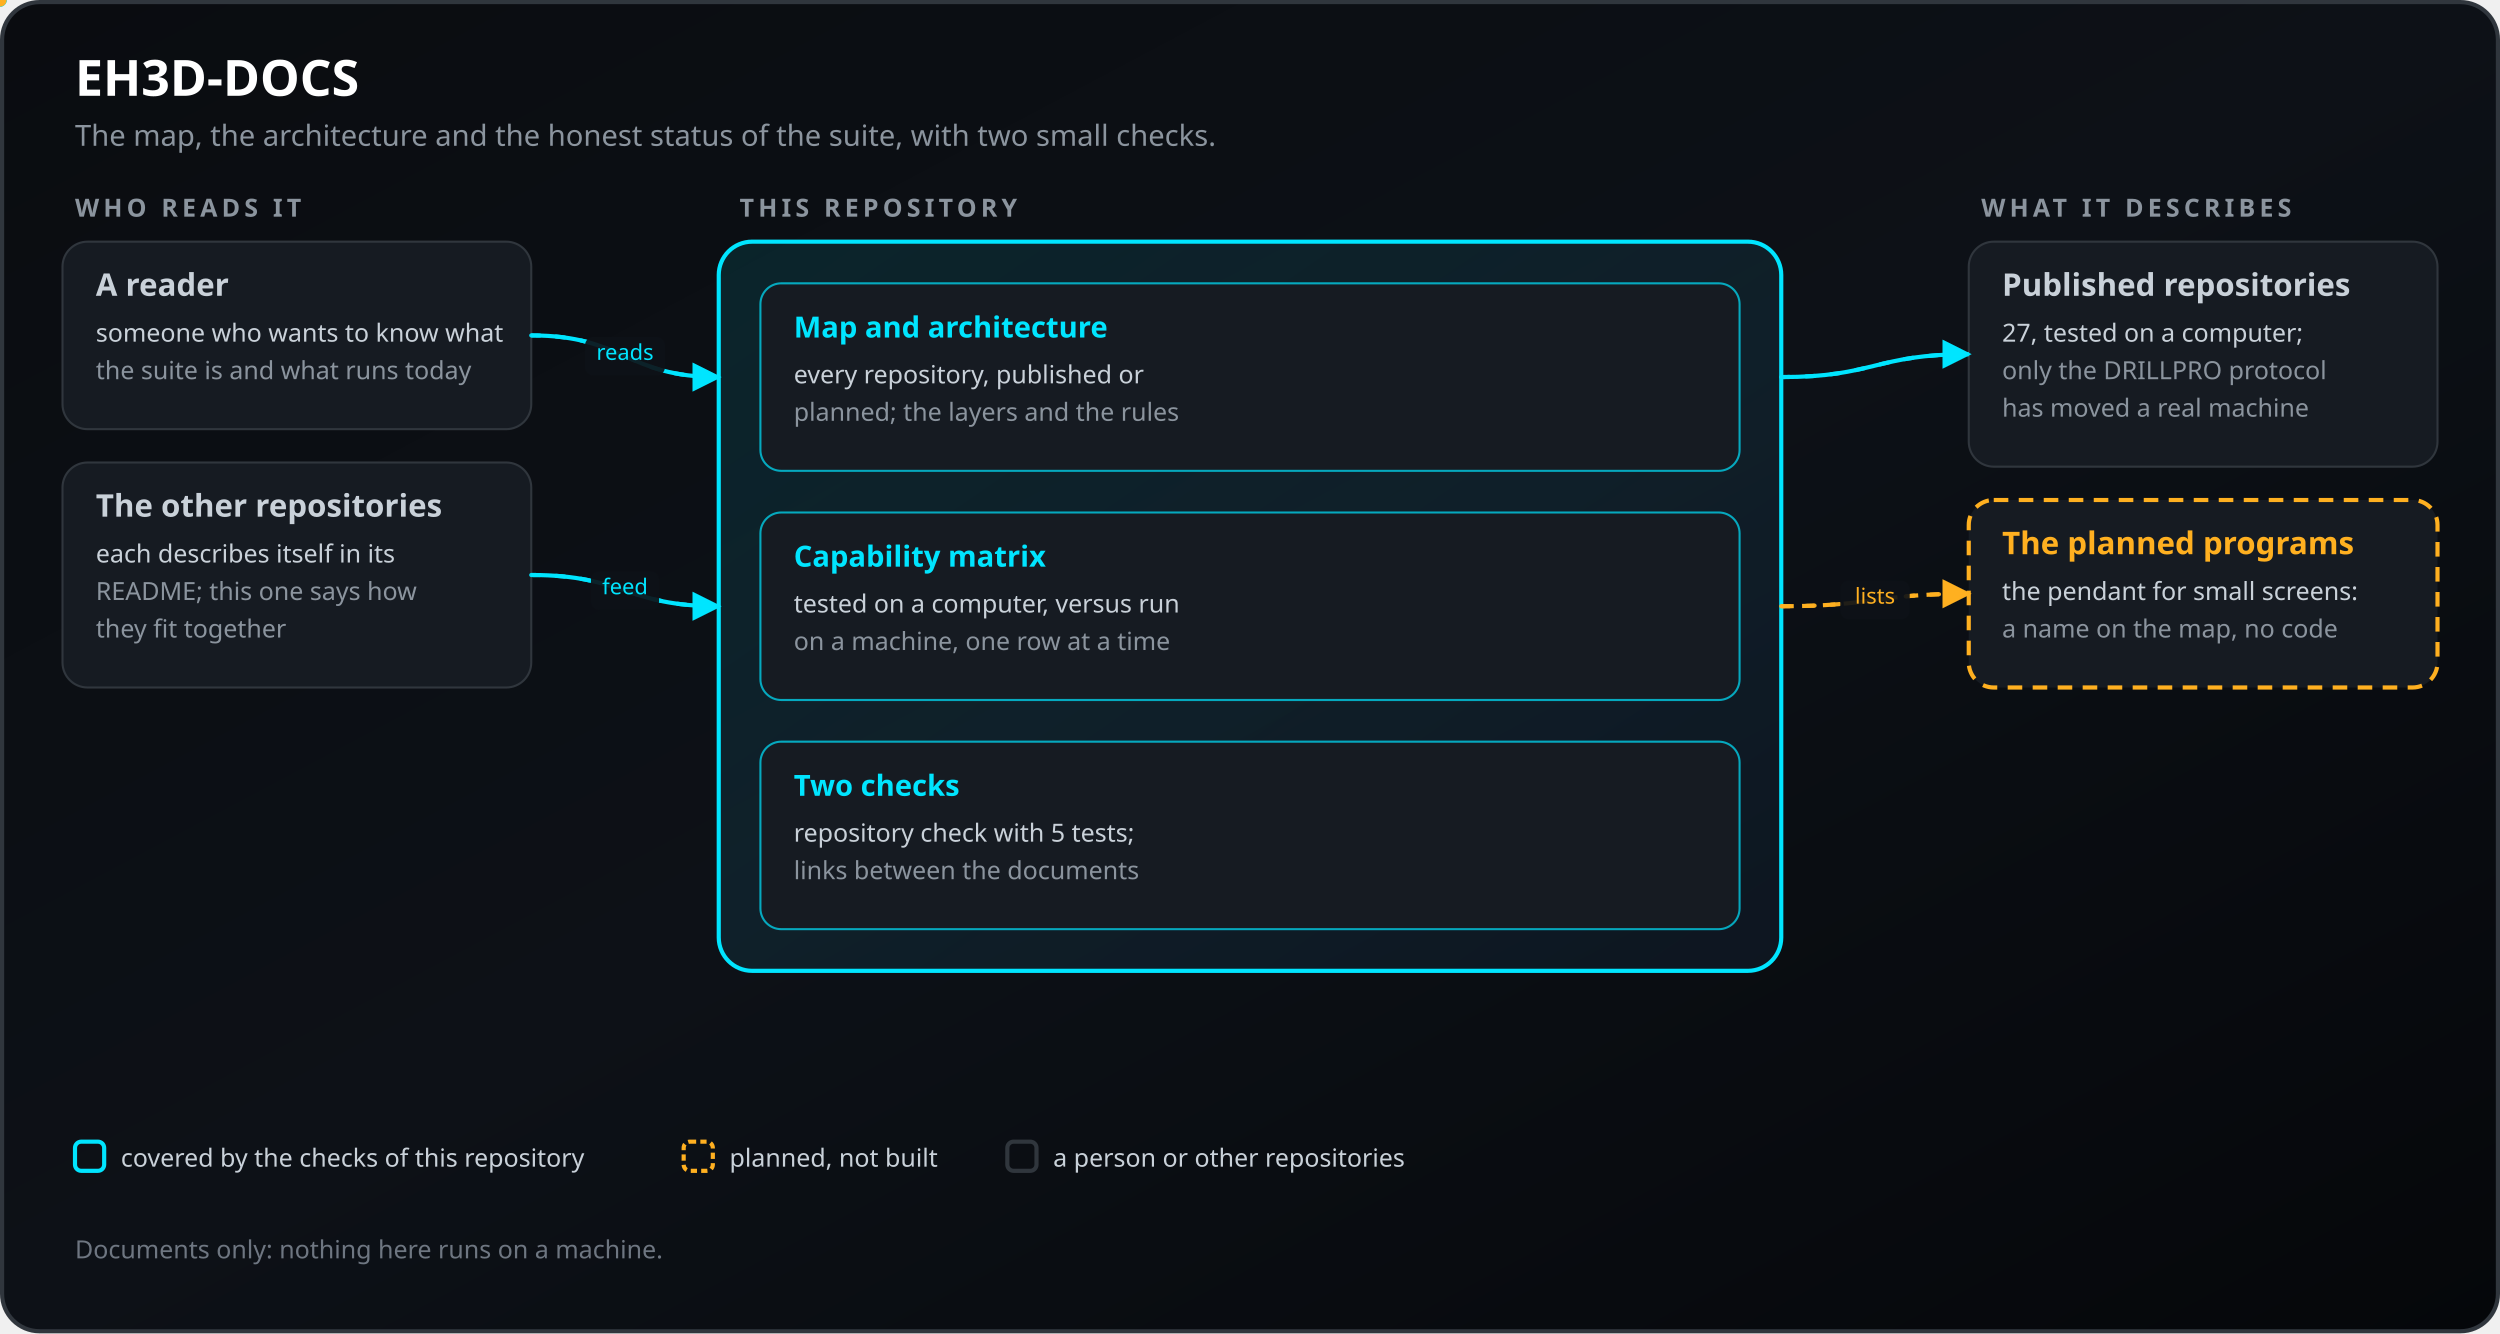
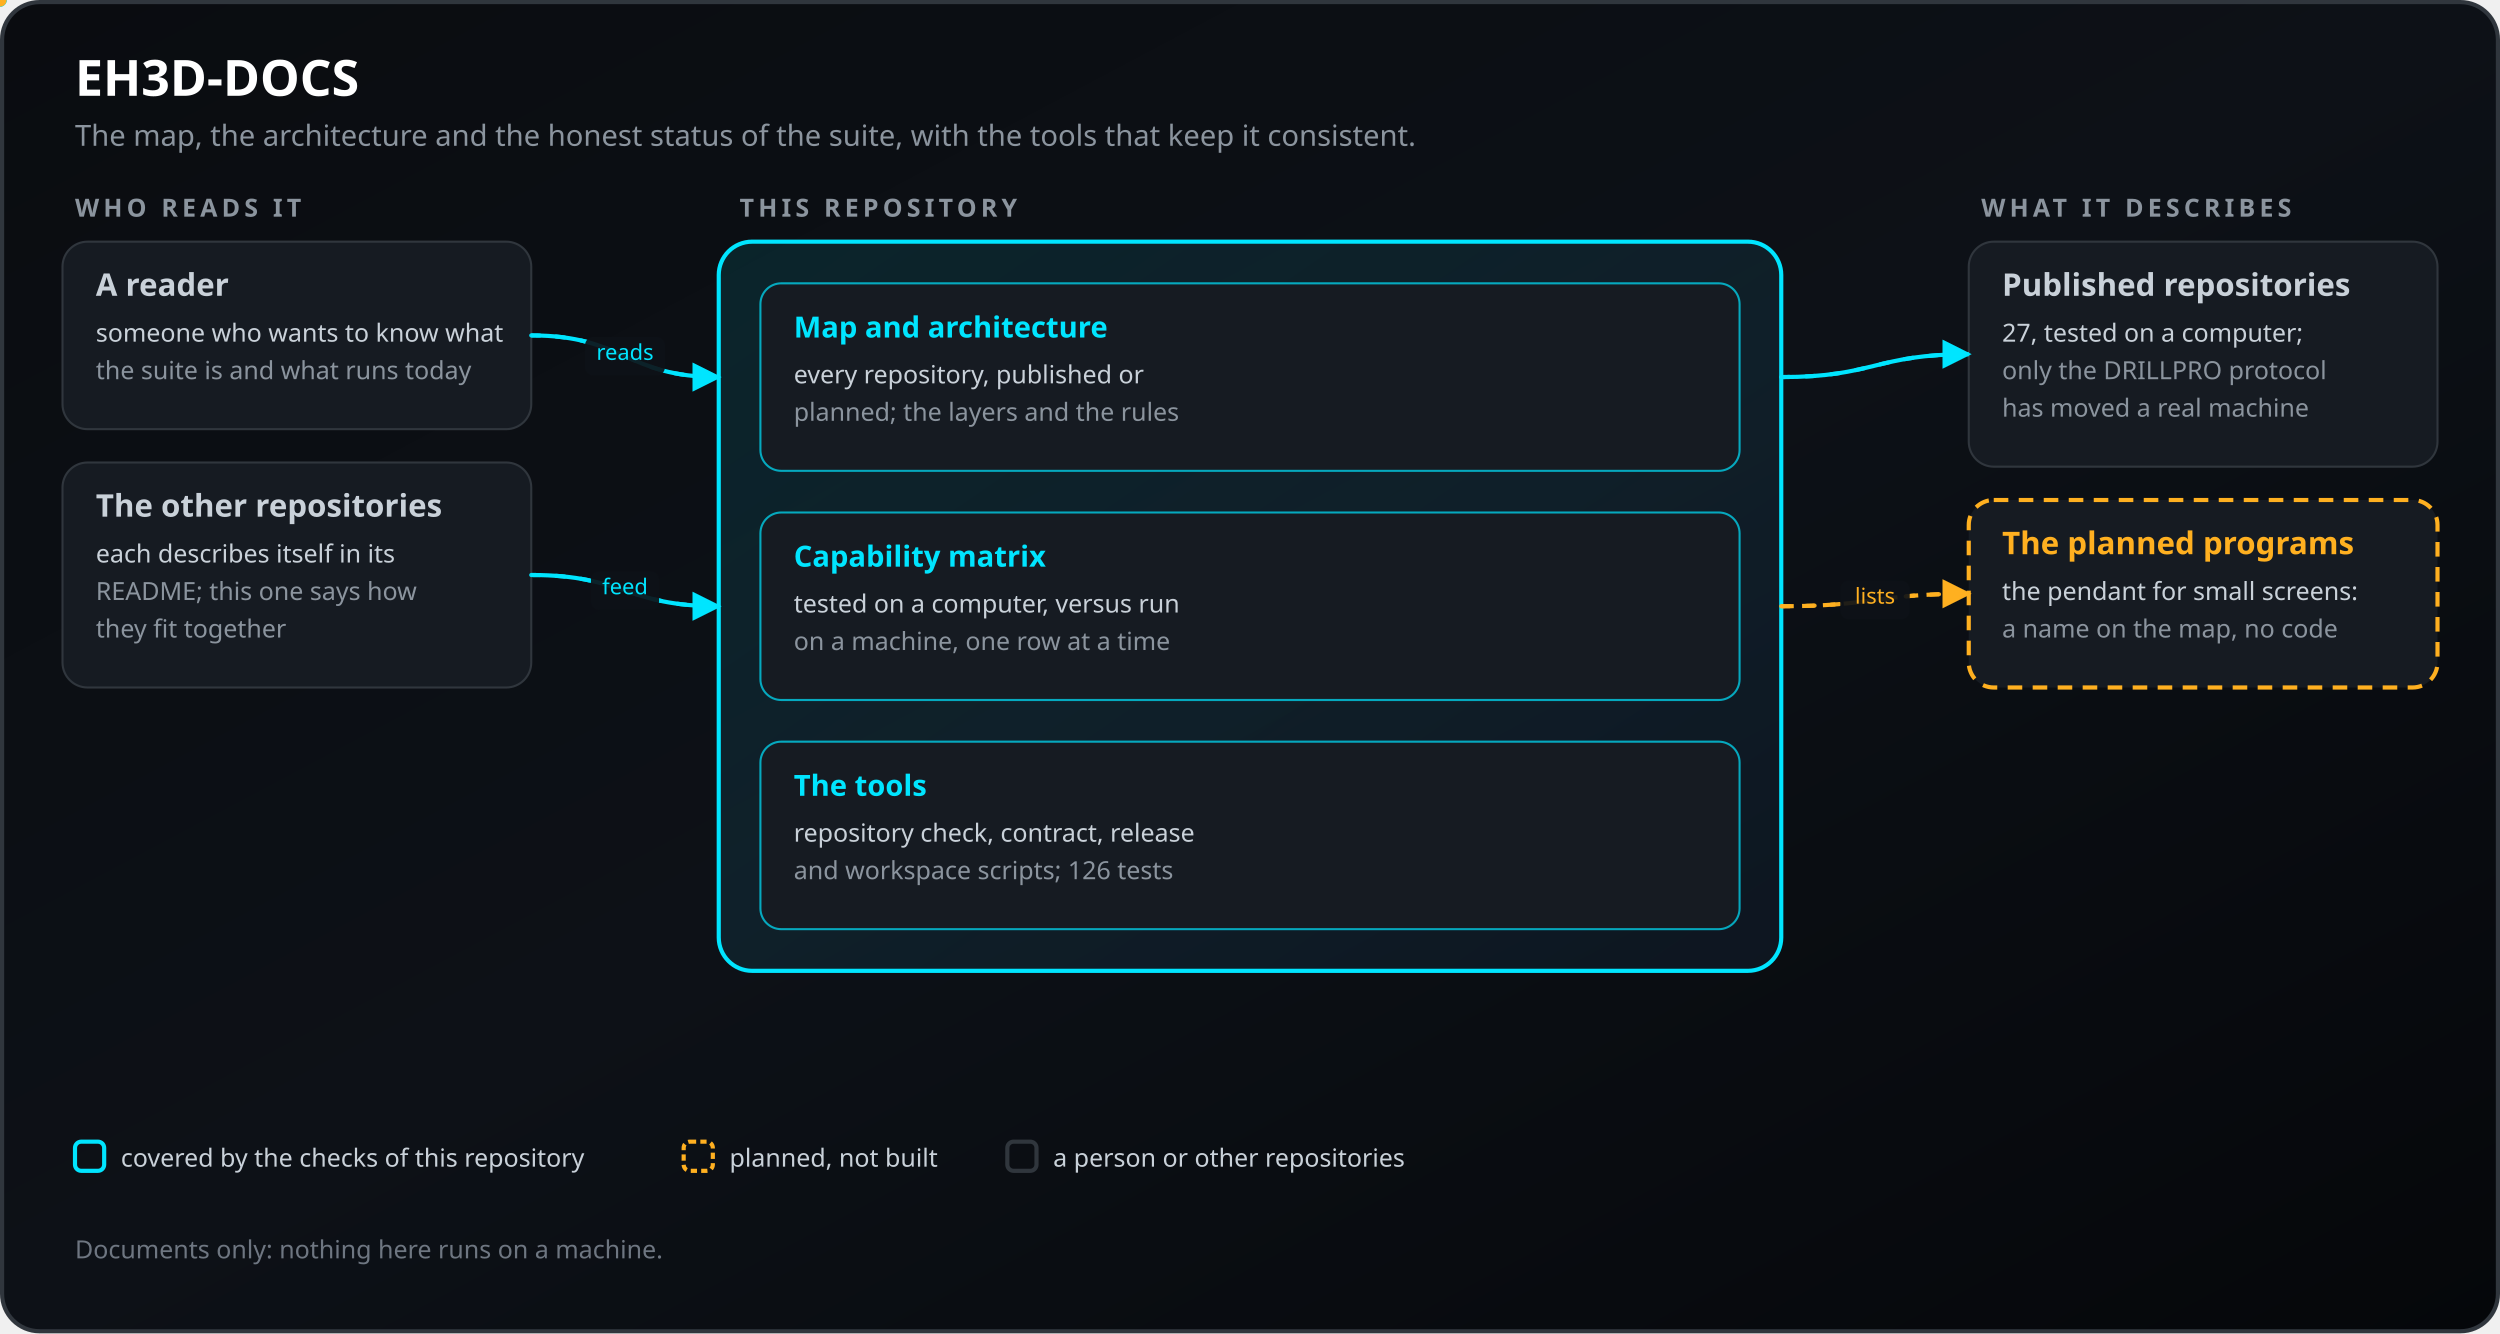
<svg xmlns="http://www.w3.org/2000/svg" viewBox="0 0 1200 640" width="1200" height="640" role="img" aria-labelledby="t d" font-family="'Segoe UI','Noto Sans','Noto Sans CJK SC','Microsoft YaHei','Yu Gothic','Helvetica Neue',Helvetica,Arial,sans-serif">
  <defs>
    <linearGradient id="bg" x1="0" y1="0" x2="1" y2="1">
      <stop offset="0" stop-color="#0A0C10" />
      <stop offset="0.5" stop-color="#0D1117" />
      <stop offset="1" stop-color="#05070A" />
    </linearGradient>
    <linearGradient id="card" x1="0" y1="0" x2="1" y2="1">
      <stop offset="0" stop-color="#121821" />
      <stop offset="1" stop-color="#0B0F15" />
    </linearGradient>
    <linearGradient id="line" x1="0" y1="0" x2="1" y2="0">
      <stop offset="0" stop-color="#00E5FF" />
      <stop offset="1" stop-color="#FF0055" />
    </linearGradient>
    <filter id="glow" x="-50%" y="-50%" width="200%" height="200%">
      <feGaussianBlur stdDeviation="3" result="b" />
      <feMerge>
        <feMergeNode in="b" />
        <feMergeNode in="SourceGraphic" />
      </feMerge>
    </filter>
    <linearGradient id="svc" x1="0" y1="0" x2="1" y2="1">
      <stop offset="0" stop-color="#00E5FF" stop-opacity="0.10" />
      <stop offset="1" stop-color="#4DA3FF" stop-opacity="0.06" />
    </linearGradient>
    <marker id="m00E5FF" viewBox="0 0 10 10" refX="9" refY="5" markerWidth="7" markerHeight="7" orient="auto-start-reverse">
      <path d="M0 0L10 5L0 10z" fill="#00E5FF" />
    </marker>
    <marker id="mFFB020" viewBox="0 0 10 10" refX="9" refY="5" markerWidth="7" markerHeight="7" orient="auto-start-reverse">
      <path d="M0 0L10 5L0 10z" fill="#FFB020" />
    </marker>
    <marker id="m30363D" viewBox="0 0 10 10" refX="9" refY="5" markerWidth="7" markerHeight="7" orient="auto-start-reverse">
      <path d="M0 0L10 5L0 10z" fill="#8B949E" />
    </marker>
  </defs>
  <rect x="1" y="1" width="1198" height="638" rx="18" fill="url(#bg)" stroke="#30363D" stroke-width="2" />
  <text x="36" y="46" font-family="'Segoe UI','Noto Sans','Noto Sans CJK SC','Microsoft YaHei','Yu Gothic','Helvetica Neue',Helvetica,Arial,sans-serif" font-size="24" font-weight="700" fill="#FFFFFF" text-anchor="start">EH3D-DOCS</text>
-   <text x="36" y="70" font-family="'Segoe UI','Noto Sans','Noto Sans CJK SC','Microsoft YaHei','Yu Gothic','Helvetica Neue',Helvetica,Arial,sans-serif" font-size="14" font-weight="400" fill="#8B949E" text-anchor="start">The map, the architecture and the honest status of the suite, with two small checks.</text>
+   <text x="36" y="70" font-family="'Segoe UI','Noto Sans','Noto Sans CJK SC','Microsoft YaHei','Yu Gothic','Helvetica Neue',Helvetica,Arial,sans-serif" font-size="14" font-weight="400" fill="#8B949E" text-anchor="start">The map, the architecture and the honest status of the suite, with the tools that keep it consistent.</text>
  <text x="36" y="104" font-family="'Segoe UI','Noto Sans','Noto Sans CJK SC','Microsoft YaHei','Yu Gothic','Helvetica Neue',Helvetica,Arial,sans-serif" font-size="12" font-weight="700" fill="#8B949E" text-anchor="start" letter-spacing="2">WHO READS IT</text>
  <text x="355" y="104" font-family="'Segoe UI','Noto Sans','Noto Sans CJK SC','Microsoft YaHei','Yu Gothic','Helvetica Neue',Helvetica,Arial,sans-serif" font-size="12" font-weight="700" fill="#8B949E" text-anchor="start" letter-spacing="2">THIS REPOSITORY</text>
  <text x="951" y="104" font-family="'Segoe UI','Noto Sans','Noto Sans CJK SC','Microsoft YaHei','Yu Gothic','Helvetica Neue',Helvetica,Arial,sans-serif" font-size="12" font-weight="700" fill="#8B949E" text-anchor="start" letter-spacing="2">WHAT IT DESCRIBES</text>
  <rect x="345" y="116" width="510" height="350" rx="16" fill="url(#svc)" stroke="#00E5FF" stroke-width="2">
    <animate attributeName="stroke-opacity" values="0.55;1;0.55" dur="4s" repeatCount="indefinite" />
  </rect>
  <rect x="30" y="116" width="225" height="90" rx="12" fill="#161B22" stroke="#30363D" stroke-width="1" />
  <text x="46" y="142" font-family="'Segoe UI','Noto Sans','Noto Sans CJK SC','Microsoft YaHei','Yu Gothic','Helvetica Neue',Helvetica,Arial,sans-serif" font-size="15" font-weight="700" fill="#C9D1D9" text-anchor="start">A reader</text>
  <text x="46" y="164" font-family="'Segoe UI','Noto Sans','Noto Sans CJK SC','Microsoft YaHei','Yu Gothic','Helvetica Neue',Helvetica,Arial,sans-serif" font-size="12" font-weight="400" fill="#C9D1D9" text-anchor="start">someone who wants to know what</text>
  <text x="46" y="182" font-family="'Segoe UI','Noto Sans','Noto Sans CJK SC','Microsoft YaHei','Yu Gothic','Helvetica Neue',Helvetica,Arial,sans-serif" font-size="12" font-weight="400" fill="#8B949E" text-anchor="start">the suite is and what runs today</text>
  <rect x="30" y="222" width="225" height="108" rx="12" fill="#161B22" stroke="#30363D" stroke-width="1" />
  <text x="46" y="248" font-family="'Segoe UI','Noto Sans','Noto Sans CJK SC','Microsoft YaHei','Yu Gothic','Helvetica Neue',Helvetica,Arial,sans-serif" font-size="15" font-weight="700" fill="#C9D1D9" text-anchor="start">The other repositories</text>
  <text x="46" y="270" font-family="'Segoe UI','Noto Sans','Noto Sans CJK SC','Microsoft YaHei','Yu Gothic','Helvetica Neue',Helvetica,Arial,sans-serif" font-size="12" font-weight="400" fill="#C9D1D9" text-anchor="start">each describes itself in its</text>
  <text x="46" y="288" font-family="'Segoe UI','Noto Sans','Noto Sans CJK SC','Microsoft YaHei','Yu Gothic','Helvetica Neue',Helvetica,Arial,sans-serif" font-size="12" font-weight="400" fill="#8B949E" text-anchor="start">README; this one says how</text>
  <text x="46" y="306" font-family="'Segoe UI','Noto Sans','Noto Sans CJK SC','Microsoft YaHei','Yu Gothic','Helvetica Neue',Helvetica,Arial,sans-serif" font-size="12" font-weight="400" fill="#8B949E" text-anchor="start">they fit together</text>
  <rect x="365" y="136" width="470" height="90" rx="10" fill="#161B22" stroke="#00E5FF" stroke-width="1" stroke-opacity="0.7">
    <animate attributeName="stroke-opacity" values="0.45;1;0.45;0.45" keyTimes="0;0.08;0.2;1" dur="6s" begin="0s" repeatCount="indefinite" />
    <animate attributeName="stroke-width" values="1;2.4;1;1" keyTimes="0;0.08;0.2;1" dur="6s" begin="0s" repeatCount="indefinite" />
  </rect>
  <text x="381" y="162" font-family="'Segoe UI','Noto Sans','Noto Sans CJK SC','Microsoft YaHei','Yu Gothic','Helvetica Neue',Helvetica,Arial,sans-serif" font-size="14" font-weight="700" fill="#00E5FF" text-anchor="start">Map and architecture</text>
  <text x="381" y="184" font-family="'Segoe UI','Noto Sans','Noto Sans CJK SC','Microsoft YaHei','Yu Gothic','Helvetica Neue',Helvetica,Arial,sans-serif" font-size="12" font-weight="400" fill="#C9D1D9" text-anchor="start">every repository, published or</text>
  <text x="381" y="202" font-family="'Segoe UI','Noto Sans','Noto Sans CJK SC','Microsoft YaHei','Yu Gothic','Helvetica Neue',Helvetica,Arial,sans-serif" font-size="12" font-weight="400" fill="#8B949E" text-anchor="start">planned; the layers and the rules</text>
  <rect x="365" y="246" width="470" height="90" rx="10" fill="#161B22" stroke="#00E5FF" stroke-width="1" stroke-opacity="0.7">
    <animate attributeName="stroke-opacity" values="0.45;1;0.45;0.45" keyTimes="0;0.08;0.2;1" dur="6s" begin="1s" repeatCount="indefinite" />
    <animate attributeName="stroke-width" values="1;2.4;1;1" keyTimes="0;0.08;0.2;1" dur="6s" begin="1s" repeatCount="indefinite" />
  </rect>
  <text x="381" y="272" font-family="'Segoe UI','Noto Sans','Noto Sans CJK SC','Microsoft YaHei','Yu Gothic','Helvetica Neue',Helvetica,Arial,sans-serif" font-size="14" font-weight="700" fill="#00E5FF" text-anchor="start">Capability matrix</text>
  <text x="381" y="294" font-family="'Segoe UI','Noto Sans','Noto Sans CJK SC','Microsoft YaHei','Yu Gothic','Helvetica Neue',Helvetica,Arial,sans-serif" font-size="12" font-weight="400" fill="#C9D1D9" text-anchor="start">tested on a computer, versus run</text>
  <text x="381" y="312" font-family="'Segoe UI','Noto Sans','Noto Sans CJK SC','Microsoft YaHei','Yu Gothic','Helvetica Neue',Helvetica,Arial,sans-serif" font-size="12" font-weight="400" fill="#8B949E" text-anchor="start">on a machine, one row at a time</text>
  <rect x="365" y="356" width="470" height="90" rx="10" fill="#161B22" stroke="#00E5FF" stroke-width="1" stroke-opacity="0.7">
    <animate attributeName="stroke-opacity" values="0.45;1;0.45;0.45" keyTimes="0;0.08;0.2;1" dur="6s" begin="2s" repeatCount="indefinite" />
    <animate attributeName="stroke-width" values="1;2.4;1;1" keyTimes="0;0.08;0.2;1" dur="6s" begin="2s" repeatCount="indefinite" />
  </rect>
-   <text x="381" y="382" font-family="'Segoe UI','Noto Sans','Noto Sans CJK SC','Microsoft YaHei','Yu Gothic','Helvetica Neue',Helvetica,Arial,sans-serif" font-size="14" font-weight="700" fill="#00E5FF" text-anchor="start">Two checks</text>
-   <text x="381" y="404" font-family="'Segoe UI','Noto Sans','Noto Sans CJK SC','Microsoft YaHei','Yu Gothic','Helvetica Neue',Helvetica,Arial,sans-serif" font-size="12" font-weight="400" fill="#C9D1D9" text-anchor="start">repository check with 5 tests;</text>
-   <text x="381" y="422" font-family="'Segoe UI','Noto Sans','Noto Sans CJK SC','Microsoft YaHei','Yu Gothic','Helvetica Neue',Helvetica,Arial,sans-serif" font-size="12" font-weight="400" fill="#8B949E" text-anchor="start">links between the documents</text>
+   <text x="381" y="382" font-family="'Segoe UI','Noto Sans','Noto Sans CJK SC','Microsoft YaHei','Yu Gothic','Helvetica Neue',Helvetica,Arial,sans-serif" font-size="14" font-weight="700" fill="#00E5FF" text-anchor="start">The tools</text>
+   <text x="381" y="404" font-family="'Segoe UI','Noto Sans','Noto Sans CJK SC','Microsoft YaHei','Yu Gothic','Helvetica Neue',Helvetica,Arial,sans-serif" font-size="12" font-weight="400" fill="#C9D1D9" text-anchor="start">repository check, contract, release</text>
+   <text x="381" y="422" font-family="'Segoe UI','Noto Sans','Noto Sans CJK SC','Microsoft YaHei','Yu Gothic','Helvetica Neue',Helvetica,Arial,sans-serif" font-size="12" font-weight="400" fill="#8B949E" text-anchor="start">and workspace scripts; 126 tests</text>
  <rect x="945" y="116" width="225" height="108" rx="12" fill="#161B22" stroke="#30363D" stroke-width="1" />
  <text x="961" y="142" font-family="'Segoe UI','Noto Sans','Noto Sans CJK SC','Microsoft YaHei','Yu Gothic','Helvetica Neue',Helvetica,Arial,sans-serif" font-size="15" font-weight="700" fill="#C9D1D9" text-anchor="start">Published repositories</text>
  <text x="961" y="164" font-family="'Segoe UI','Noto Sans','Noto Sans CJK SC','Microsoft YaHei','Yu Gothic','Helvetica Neue',Helvetica,Arial,sans-serif" font-size="12" font-weight="400" fill="#C9D1D9" text-anchor="start">27, tested on a computer;</text>
  <text x="961" y="182" font-family="'Segoe UI','Noto Sans','Noto Sans CJK SC','Microsoft YaHei','Yu Gothic','Helvetica Neue',Helvetica,Arial,sans-serif" font-size="12" font-weight="400" fill="#8B949E" text-anchor="start">only the DRILLPRO protocol</text>
  <text x="961" y="200" font-family="'Segoe UI','Noto Sans','Noto Sans CJK SC','Microsoft YaHei','Yu Gothic','Helvetica Neue',Helvetica,Arial,sans-serif" font-size="12" font-weight="400" fill="#8B949E" text-anchor="start">has moved a real machine</text>
  <rect x="945" y="240" width="225" height="90" rx="12" fill="#161B22" stroke="#FFB020" stroke-width="2" stroke-dasharray="7 5">
    <animate attributeName="stroke-dashoffset" from="0" to="-24" dur="3s" repeatCount="indefinite" />
  </rect>
  <text x="961" y="266" font-family="'Segoe UI','Noto Sans','Noto Sans CJK SC','Microsoft YaHei','Yu Gothic','Helvetica Neue',Helvetica,Arial,sans-serif" font-size="15" font-weight="700" fill="#FFB020" text-anchor="start">The planned programs</text>
  <text x="961" y="288" font-family="'Segoe UI','Noto Sans','Noto Sans CJK SC','Microsoft YaHei','Yu Gothic','Helvetica Neue',Helvetica,Arial,sans-serif" font-size="12" font-weight="400" fill="#C9D1D9" text-anchor="start">the pendant for small screens:</text>
  <text x="961" y="306" font-family="'Segoe UI','Noto Sans','Noto Sans CJK SC','Microsoft YaHei','Yu Gothic','Helvetica Neue',Helvetica,Arial,sans-serif" font-size="12" font-weight="400" fill="#8B949E" text-anchor="start">a name on the map, no code</text>
  <path id="p0" d="M255 161 C300 161 300 181 345 181" stroke="#00E5FF" stroke-width="2" fill="none" marker-end="url(#m00E5FF)" />
  <path d="M255 161 C300 161 300 181 345 181" stroke="#00E5FF" stroke-width="2" fill="none" stroke-linecap="round" stroke-dasharray="4 8" opacity="0.95">
    <animate attributeName="stroke-dashoffset" from="0" to="-24" dur="1.2s" repeatCount="indefinite" />
  </path>
  <circle r="3.2" fill="#00E5FF">
    <animateMotion dur="1.8s" begin="0.00s" repeatCount="indefinite">
      <mpath href="#p0" />
    </animateMotion>
    <animate attributeName="opacity" values="0;1;1;0" keyTimes="0;0.15;0.85;1" dur="1.8s" begin="0.00s" repeatCount="indefinite" />
  </circle>
  <path id="p1" d="M255 276 C300 276 300 291 345 291" stroke="#00E5FF" stroke-width="2" fill="none" marker-end="url(#m00E5FF)" />
  <path d="M255 276 C300 276 300 291 345 291" stroke="#00E5FF" stroke-width="2" fill="none" stroke-linecap="round" stroke-dasharray="4 8" opacity="0.95">
    <animate attributeName="stroke-dashoffset" from="0" to="-24" dur="1.2s" repeatCount="indefinite" />
  </path>
  <circle r="3.2" fill="#00E5FF">
    <animateMotion dur="1.8s" begin="0.35s" repeatCount="indefinite">
      <mpath href="#p1" />
    </animateMotion>
    <animate attributeName="opacity" values="0;1;1;0" keyTimes="0;0.15;0.85;1" dur="1.8s" begin="0.35s" repeatCount="indefinite" />
  </circle>
  <path id="p2" d="M855 181 C900 181 900 170 945 170" stroke="#00E5FF" stroke-width="2" fill="none" marker-end="url(#m00E5FF)" />
  <path d="M855 181 C900 181 900 170 945 170" stroke="#00E5FF" stroke-width="2" fill="none" stroke-linecap="round" stroke-dasharray="4 8" opacity="0.95">
    <animate attributeName="stroke-dashoffset" from="0" to="-24" dur="1.2s" repeatCount="indefinite" />
  </path>
  <circle r="3.2" fill="#00E5FF">
    <animateMotion dur="1.8s" begin="0.70s" repeatCount="indefinite">
      <mpath href="#p2" />
    </animateMotion>
    <animate attributeName="opacity" values="0;1;1;0" keyTimes="0;0.15;0.85;1" dur="1.8s" begin="0.70s" repeatCount="indefinite" />
  </circle>
  <path id="p3" d="M855 291 C900 291 900 285 945 285" stroke="#FFB020" stroke-width="2" fill="none" stroke-dasharray="6 4" marker-end="url(#mFFB020)" />
  <path d="M855 291 C900 291 900 285 945 285" stroke="#FFB020" stroke-width="2" fill="none" stroke-linecap="round" stroke-dasharray="4 8" opacity="0.95">
    <animate attributeName="stroke-dashoffset" from="0" to="-24" dur="1.2s" repeatCount="indefinite" />
  </path>
  <circle r="3.2" fill="#FFB020">
    <animateMotion dur="1.8s" begin="1.05s" repeatCount="indefinite">
      <mpath href="#p3" />
    </animateMotion>
    <animate attributeName="opacity" values="0;1;1;0" keyTimes="0;0.15;0.85;1" dur="1.8s" begin="1.05s" repeatCount="indefinite" />
  </circle>
  <rect x="280.825" y="161.75" width="38.35" height="18.5" rx="4" fill="#0D1117" opacity="0.92" />
  <text x="300" y="172.75" font-family="'Segoe UI','Noto Sans','Noto Sans CJK SC','Microsoft YaHei','Yu Gothic','Helvetica Neue',Helvetica,Arial,sans-serif" font-size="10.5" font-weight="400" fill="#00E5FF" text-anchor="middle">reads</text>
  <rect x="283.66" y="274.25" width="32.68" height="18.5" rx="4" fill="#0D1117" opacity="0.92" />
  <text x="300" y="285.25" font-family="'Segoe UI','Noto Sans','Noto Sans CJK SC','Microsoft YaHei','Yu Gothic','Helvetica Neue',Helvetica,Arial,sans-serif" font-size="10.5" font-weight="400" fill="#00E5FF" text-anchor="middle">feed</text>
  <rect x="883.345" y="278.75" width="33.31" height="18.5" rx="4" fill="#0D1117" opacity="0.92" />
  <text x="900" y="289.75" font-family="'Segoe UI','Noto Sans','Noto Sans CJK SC','Microsoft YaHei','Yu Gothic','Helvetica Neue',Helvetica,Arial,sans-serif" font-size="10.5" font-weight="400" fill="#FFB020" text-anchor="middle">lists</text>
  <rect x="36" y="548" width="14" height="14" rx="3" fill="none" stroke="#00E5FF" stroke-width="2" />
  <text x="58" y="560" font-family="'Segoe UI','Noto Sans','Noto Sans CJK SC','Microsoft YaHei','Yu Gothic','Helvetica Neue',Helvetica,Arial,sans-serif" font-size="12" font-weight="400" fill="#C9D1D9" text-anchor="start">covered by the checks of this repository</text>
  <rect x="328.16" y="548" width="14" height="14" rx="3" fill="none" stroke="#FFB020" stroke-width="2" stroke-dasharray="3 2" />
  <text x="350.16" y="560" font-family="'Segoe UI','Noto Sans','Noto Sans CJK SC','Microsoft YaHei','Yu Gothic','Helvetica Neue',Helvetica,Arial,sans-serif" font-size="12" font-weight="400" fill="#C9D1D9" text-anchor="start">planned, not built</text>
  <rect x="483.52" y="548" width="14" height="14" rx="3" fill="none" stroke="#30363D" stroke-width="2" />
  <text x="505.52" y="560" font-family="'Segoe UI','Noto Sans','Noto Sans CJK SC','Microsoft YaHei','Yu Gothic','Helvetica Neue',Helvetica,Arial,sans-serif" font-size="12" font-weight="400" fill="#C9D1D9" text-anchor="start">a person or other repositories</text>
  <text x="36" y="604" font-family="'Segoe UI','Noto Sans','Noto Sans CJK SC','Microsoft YaHei','Yu Gothic','Helvetica Neue',Helvetica,Arial,sans-serif" font-size="12" font-weight="400" fill="#6E7681" text-anchor="start">Documents only: nothing here runs on a machine.</text>
</svg>
